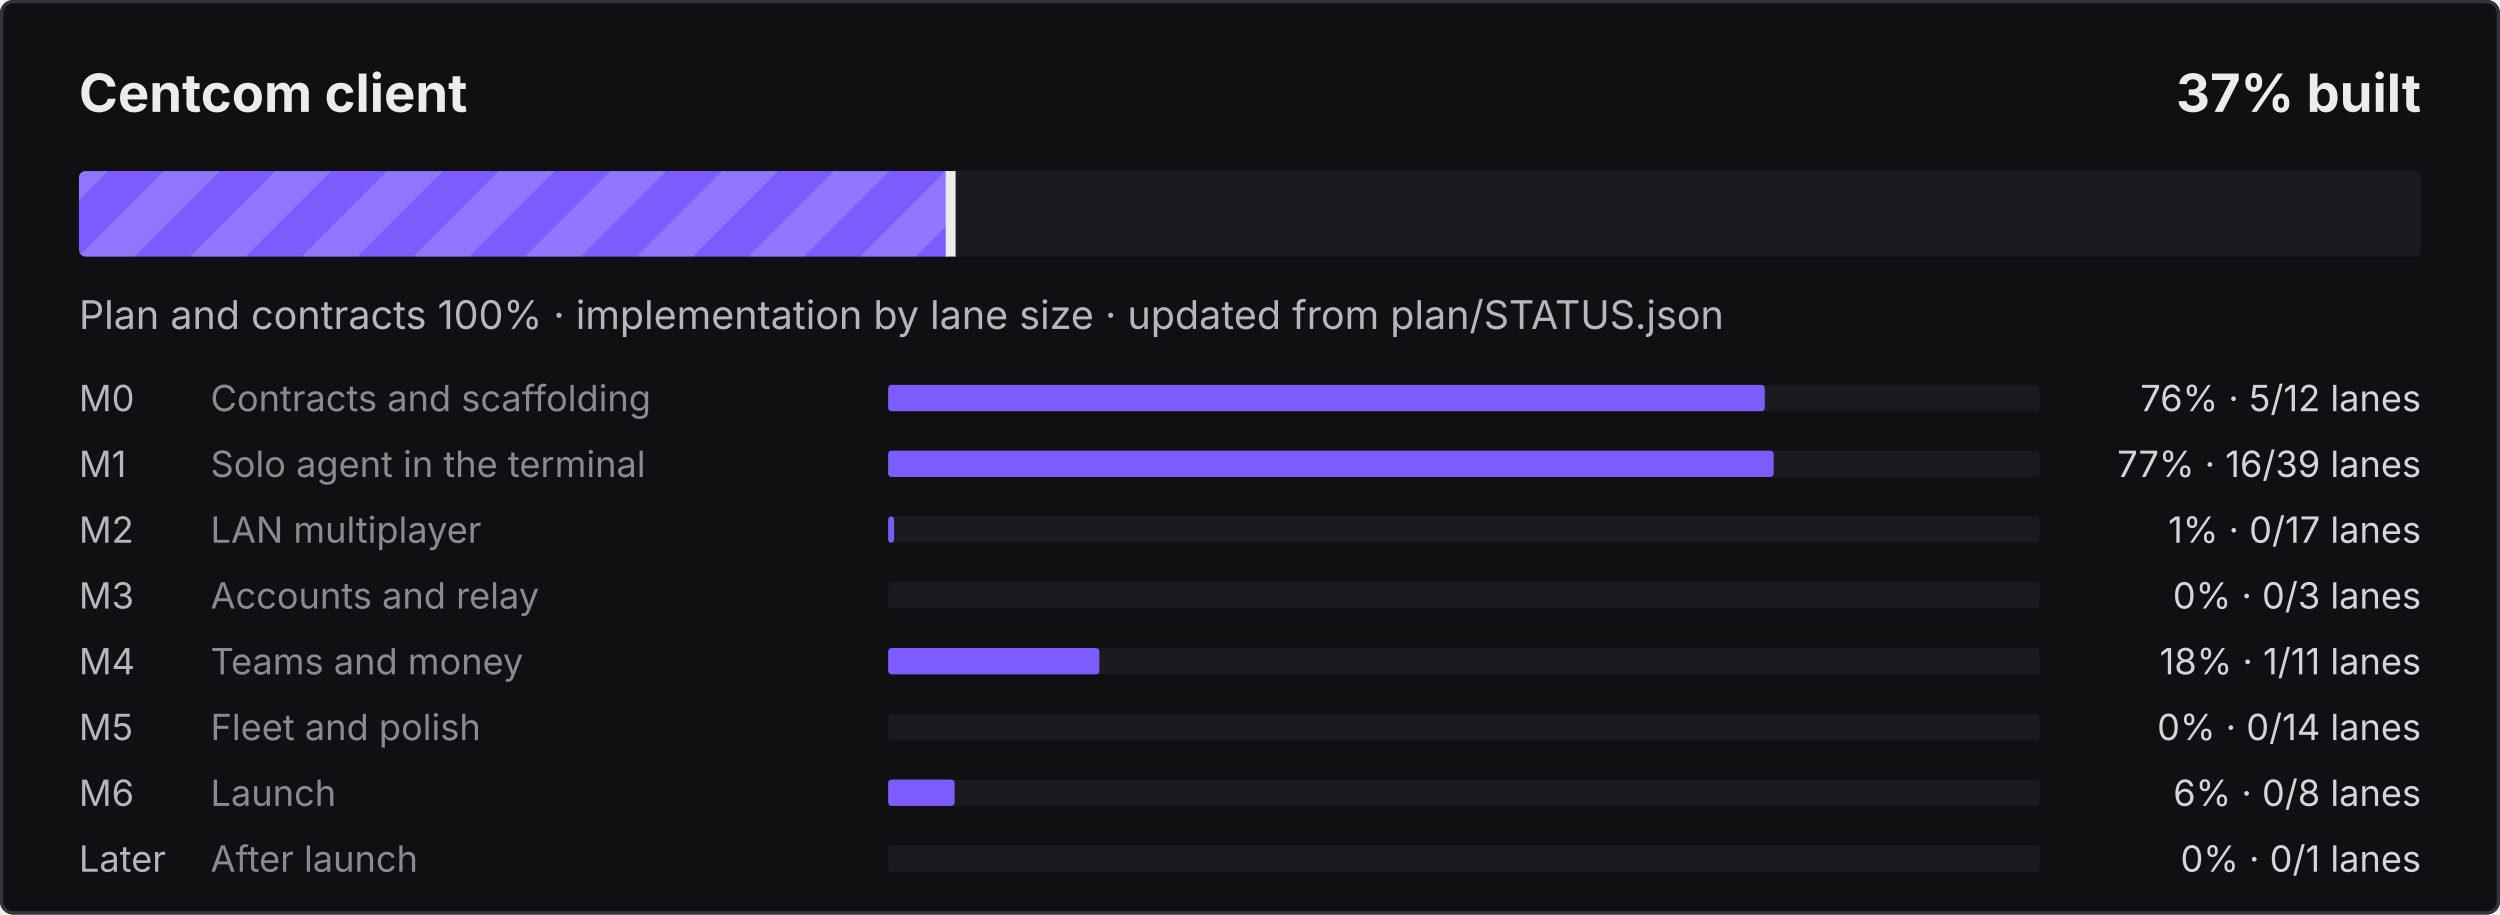
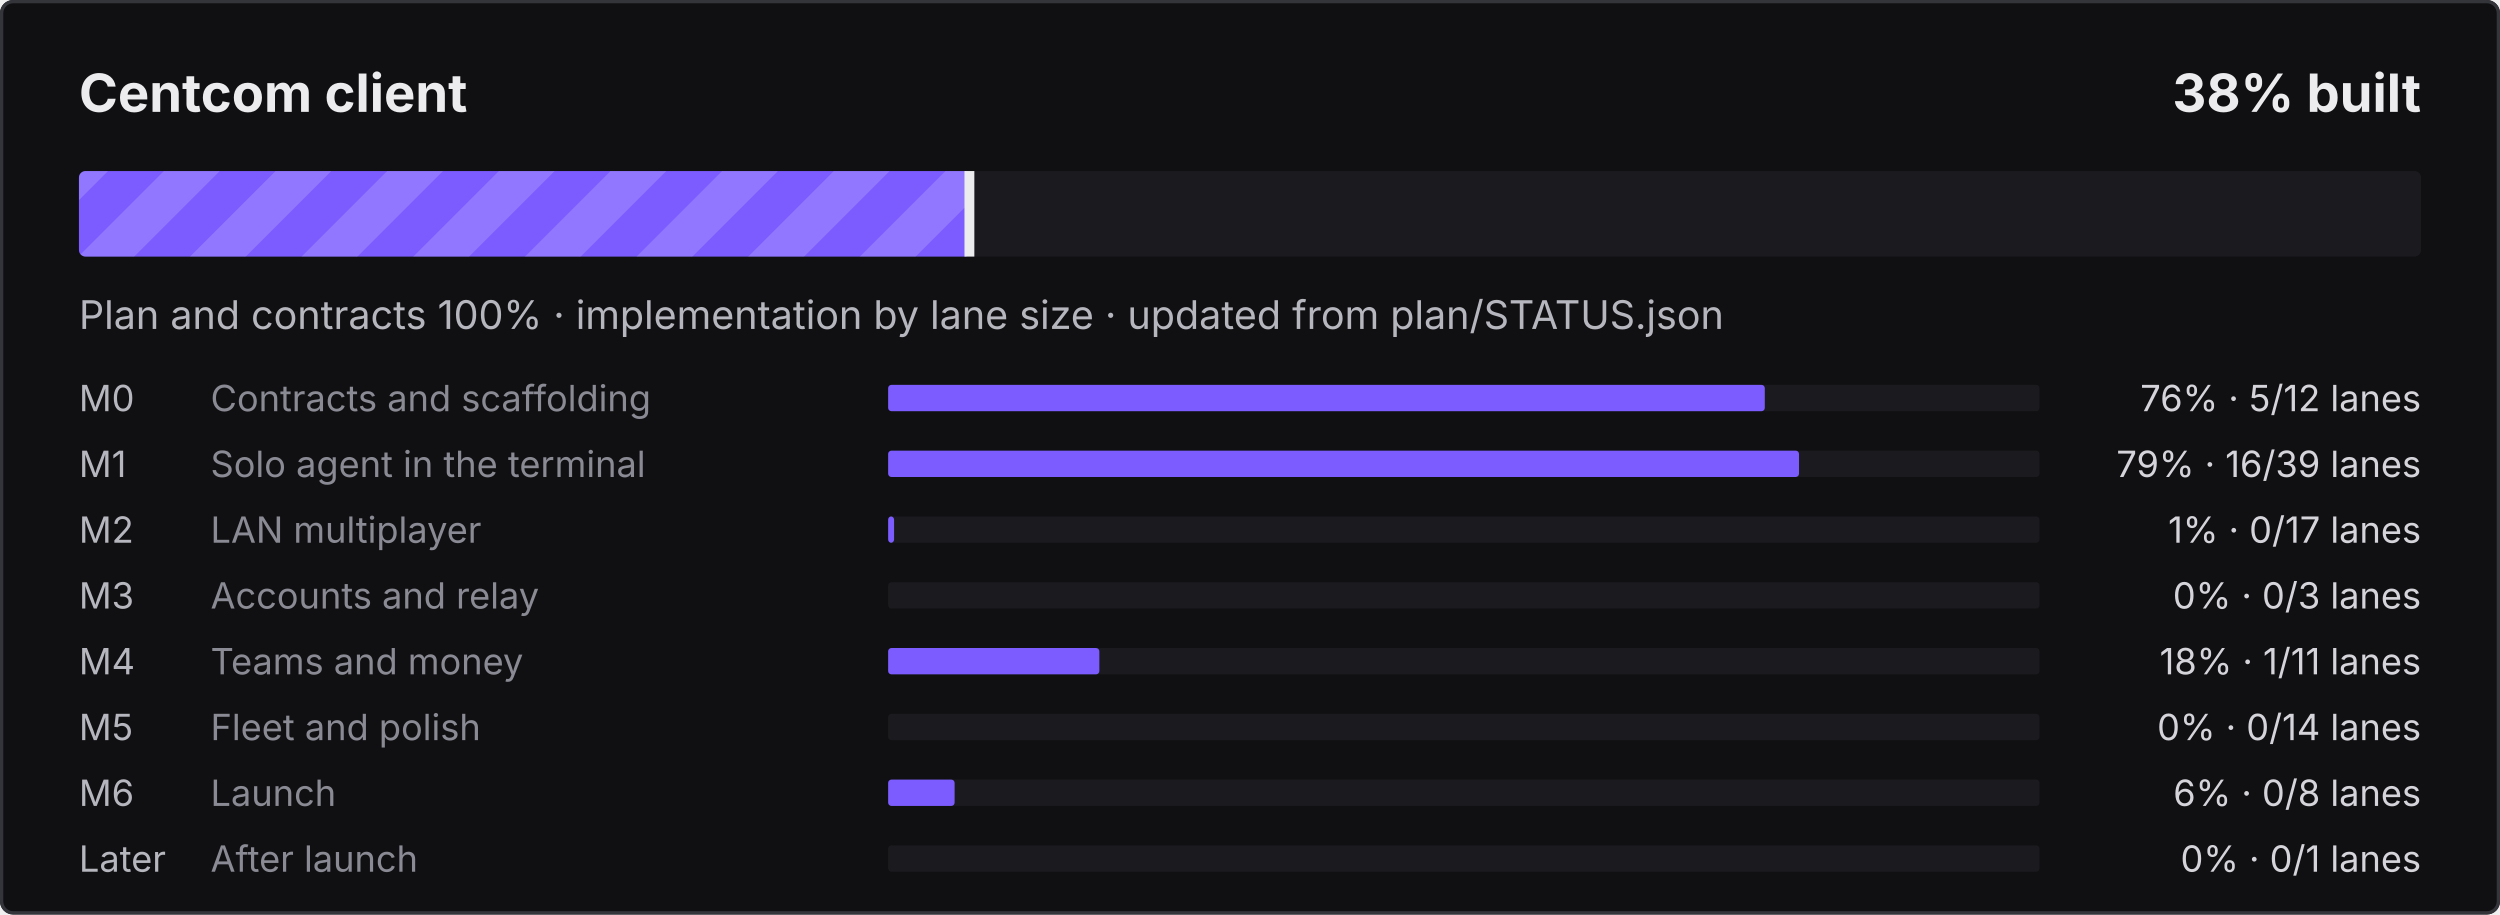
- <svg xmlns="http://www.w3.org/2000/svg" width="760" height="278" viewBox="0 0 760 278" role="img" aria-label="Centcom client: 37% built">
+ <svg xmlns="http://www.w3.org/2000/svg" width="760" height="278" viewBox="0 0 760 278" role="img" aria-label="Centcom client: 38% built">
  <defs>
    <pattern id="s" width="24" height="24" patternUnits="userSpaceOnUse" patternTransform="rotate(45)">
      <rect width="12" height="24" fill="#fff" fill-opacity=".16" />
    </pattern>
    <clipPath id="c">
      <rect x="24" y="52" width="712" height="26" rx="2" />
    </clipPath>
  </defs>
  <style>@keyframes mv{to{transform:translateX(24px)}}
.st{animation:mv .9s linear infinite}text{font-family:ui-sans-serif,system-ui,-apple-system,"Segoe UI",sans-serif}
@media (prefers-reduced-motion:reduce){.st{animation:none}}</style>
  <rect width="760" height="278" rx="4" fill="#101012" />
  <rect x=".5" y=".5" width="759" height="277" rx="3.5" fill="none" stroke="#34343B" />
  <text x="24" y="34" fill="#ECECEF" font-size="16" font-weight="700">Centcom client</text>
-   <text x="736" y="34" fill="#ECECEF" font-size="16" font-weight="700" text-anchor="end">37% built</text>
+   <text x="736" y="34" fill="#ECECEF" font-size="16" font-weight="700" text-anchor="end">38% built</text>
  <rect x="24" y="52" width="712" height="26" rx="2" fill="#1B1B1F" />
  <clipPath id="cf">
-     <rect x="24" y="52" width="265.5" height="26" rx="2" />
+     <rect x="24" y="52" width="271.2" height="26" rx="2" />
  </clipPath>
  <g clip-path="url(#cf)">
-     <rect x="24" y="52" width="265.5" height="26" fill="#7C5CFF" />
-     <rect x="0" y="52" width="313.5" height="26" fill="url(#s)" class="st" />
+     <rect x="24" y="52" width="271.2" height="26" fill="#7C5CFF" />
+     <rect x="0" y="52" width="319.2" height="26" fill="url(#s)" class="st" />
  </g>
-   <rect x="287.5" y="52" width="3" height="26" fill="#ECECEF" />
+   <rect x="293.2" y="52" width="3" height="26" fill="#ECECEF" />
  <text x="24" y="100" fill="#B6B6BE" font-size="12">Plan and contracts 100% · implementation by lane size · updated from plan/STATUS.json</text>
  <text x="24" y="125" fill="#B6B6BE" font-size="11">M0</text>
  <text x="64" y="125" fill="#8A8A94" font-size="11">Contracts and scaffolding</text>
  <rect x="270" y="117" width="350" height="8" rx="1" fill="#1B1B1F" />
  <rect x="270" y="117" width="266.5" height="8" rx="1" fill="#7C5CFF" />
  <text x="736" y="125" fill="#D4D4DA" font-size="11" text-anchor="end">76% · 5/12 lanes</text>
  <text x="24" y="145" fill="#B6B6BE" font-size="11">M1</text>
  <text x="64" y="145" fill="#8A8A94" font-size="11">Solo agent in the terminal</text>
  <rect x="270" y="137" width="350" height="8" rx="1" fill="#1B1B1F" />
-   <rect x="270" y="137" width="269.2" height="8" rx="1" fill="#7C5CFF" />
-   <text x="736" y="145" fill="#D4D4DA" font-size="11" text-anchor="end">77% · 16/39 lanes</text>
+   <rect x="270" y="137" width="276.9" height="8" rx="1" fill="#7C5CFF" />
+   <text x="736" y="145" fill="#D4D4DA" font-size="11" text-anchor="end">79% · 16/39 lanes</text>
  <text x="24" y="165" fill="#B6B6BE" font-size="11">M2</text>
  <text x="64" y="165" fill="#8A8A94" font-size="11">LAN multiplayer</text>
  <rect x="270" y="157" width="350" height="8" rx="1" fill="#1B1B1F" />
  <rect x="270" y="157" width="1.8" height="8" rx="1" fill="#7C5CFF" />
  <text x="736" y="165" fill="#D4D4DA" font-size="11" text-anchor="end">1% · 0/17 lanes</text>
  <text x="24" y="185" fill="#B6B6BE" font-size="11">M3</text>
  <text x="64" y="185" fill="#8A8A94" font-size="11">Accounts and relay</text>
  <rect x="270" y="177" width="350" height="8" rx="1" fill="#1B1B1F" />
  <text x="736" y="185" fill="#D4D4DA" font-size="11" text-anchor="end">0% · 0/3 lanes</text>
  <text x="24" y="205" fill="#B6B6BE" font-size="11">M4</text>
  <text x="64" y="205" fill="#8A8A94" font-size="11">Teams and money</text>
  <rect x="270" y="197" width="350" height="8" rx="1" fill="#1B1B1F" />
  <rect x="270" y="197" width="64.2" height="8" rx="1" fill="#7C5CFF" />
  <text x="736" y="205" fill="#D4D4DA" font-size="11" text-anchor="end">18% · 1/11 lanes</text>
  <text x="24" y="225" fill="#B6B6BE" font-size="11">M5</text>
  <text x="64" y="225" fill="#8A8A94" font-size="11">Fleet and polish</text>
  <rect x="270" y="217" width="350" height="8" rx="1" fill="#1B1B1F" />
  <text x="736" y="225" fill="#D4D4DA" font-size="11" text-anchor="end">0% · 0/14 lanes</text>
  <text x="24" y="245" fill="#B6B6BE" font-size="11">M6</text>
  <text x="64" y="245" fill="#8A8A94" font-size="11">Launch</text>
  <rect x="270" y="237" width="350" height="8" rx="1" fill="#1B1B1F" />
  <rect x="270" y="237" width="20.2" height="8" rx="1" fill="#7C5CFF" />
  <text x="736" y="245" fill="#D4D4DA" font-size="11" text-anchor="end">6% · 0/8 lanes</text>
  <text x="24" y="265" fill="#B6B6BE" font-size="11">Later</text>
  <text x="64" y="265" fill="#8A8A94" font-size="11">After launch</text>
  <rect x="270" y="257" width="350" height="8" rx="1" fill="#1B1B1F" />
  <text x="736" y="265" fill="#D4D4DA" font-size="11" text-anchor="end">0% · 0/1 lanes</text>
</svg>
